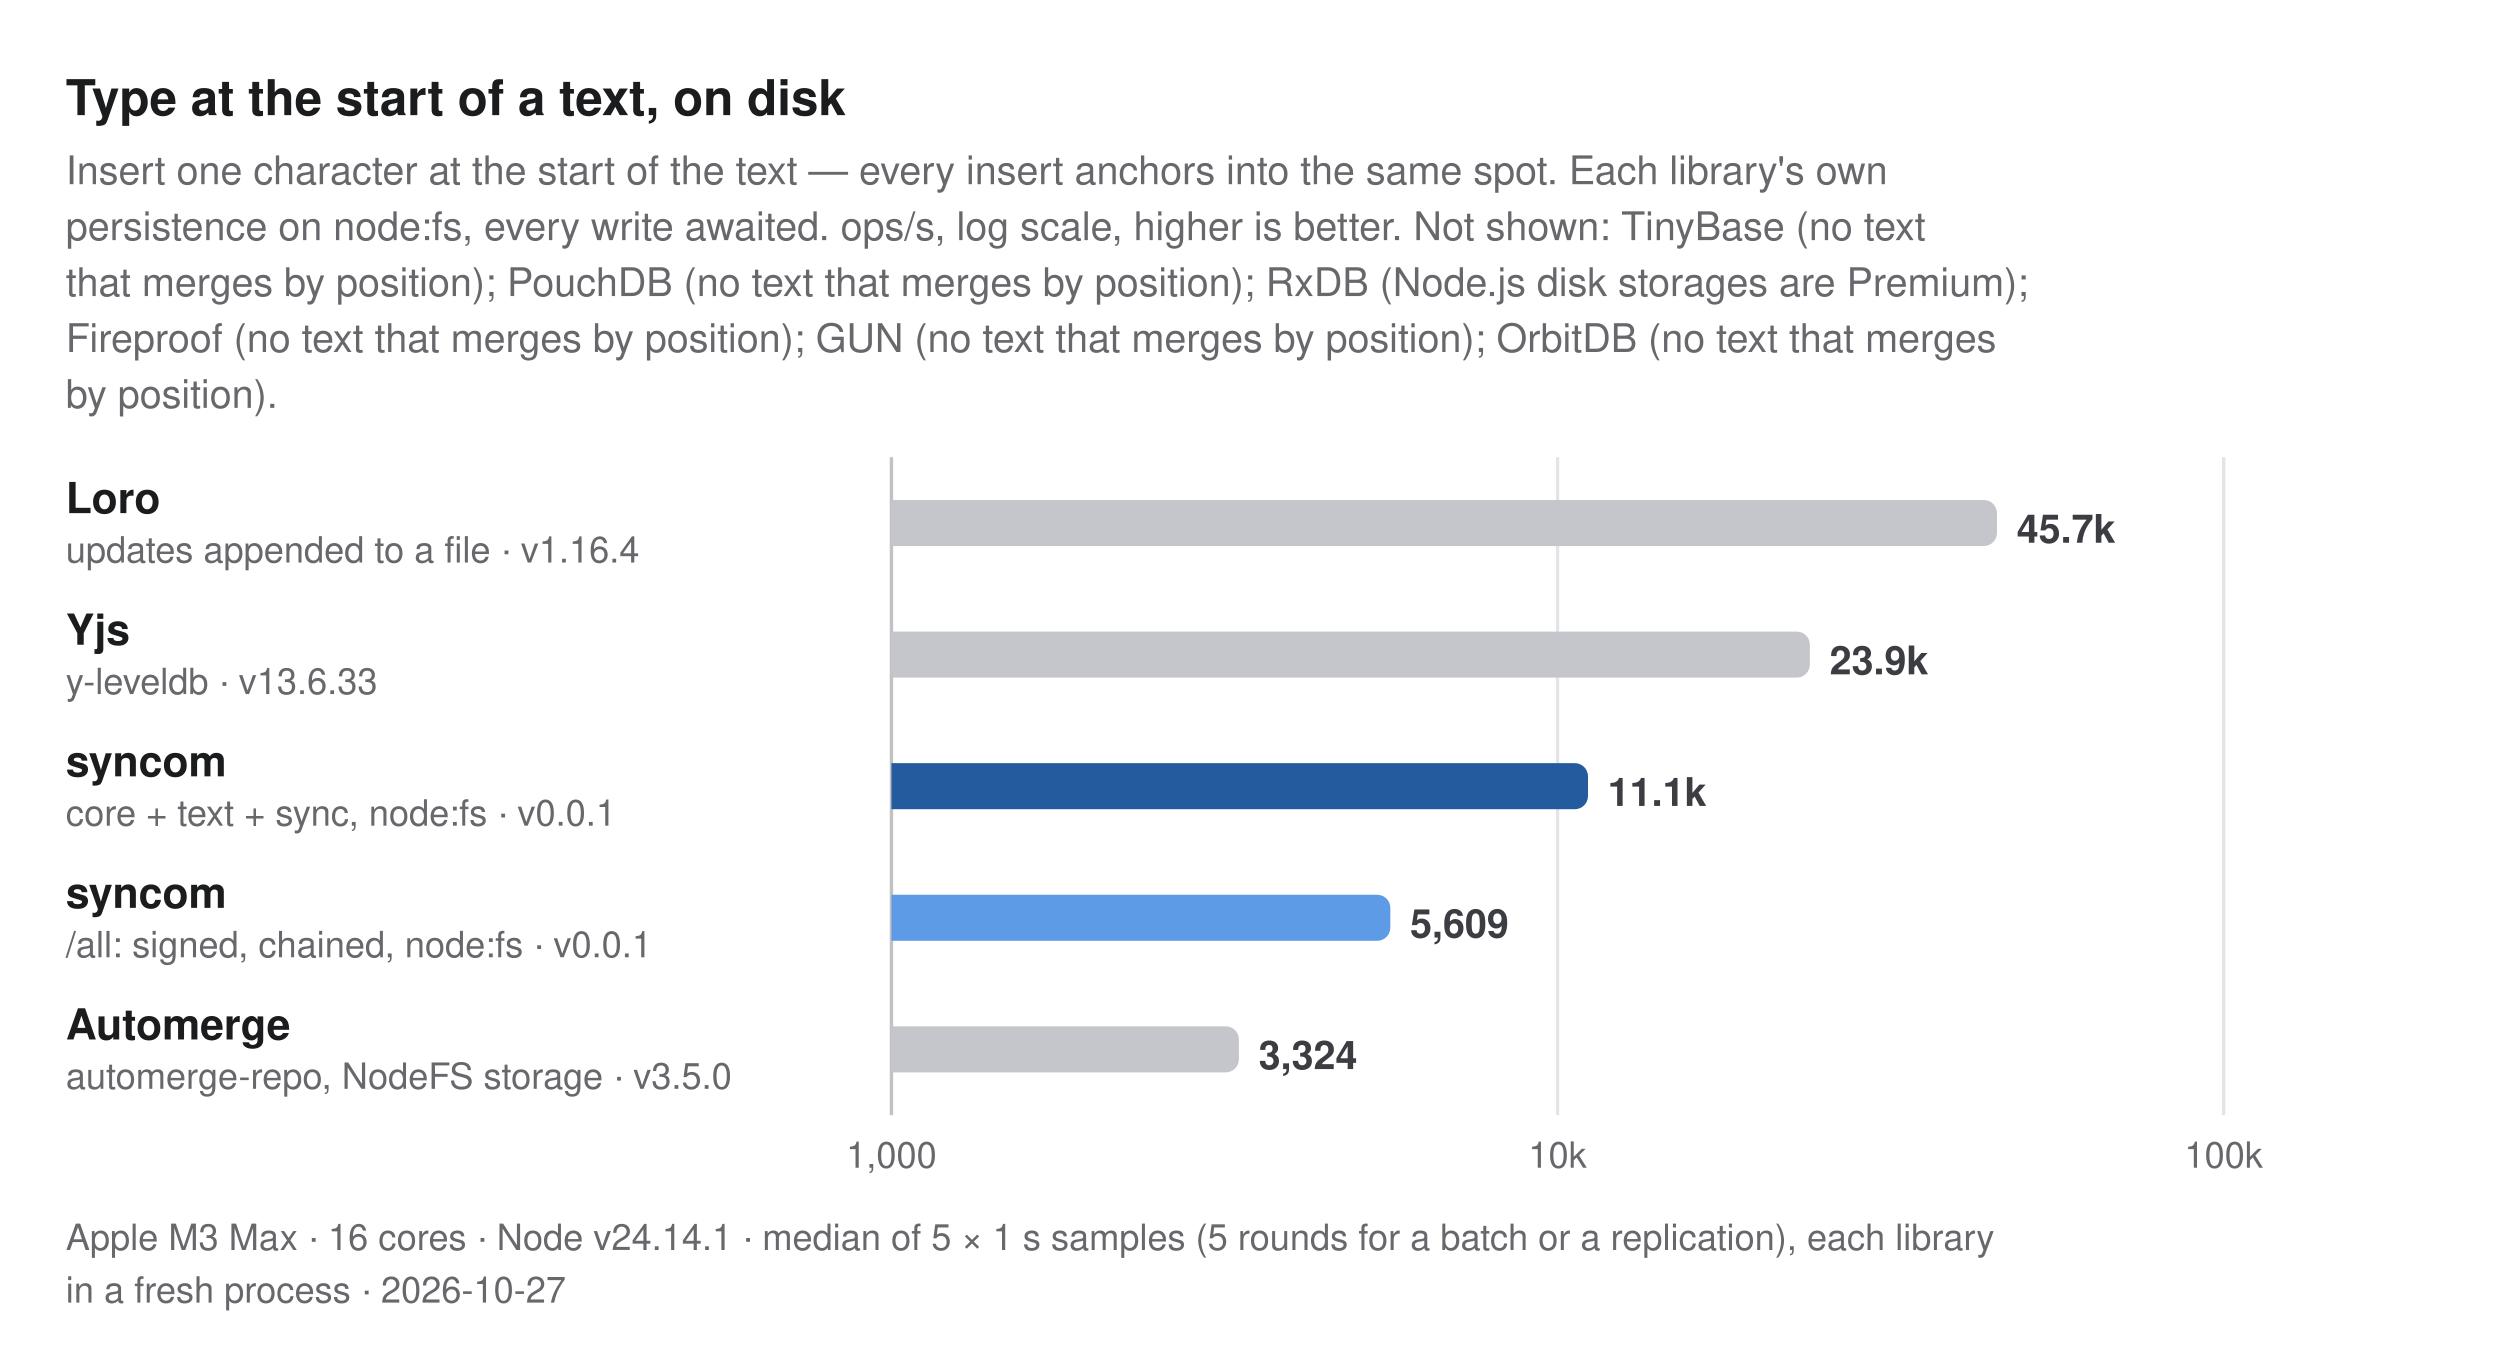
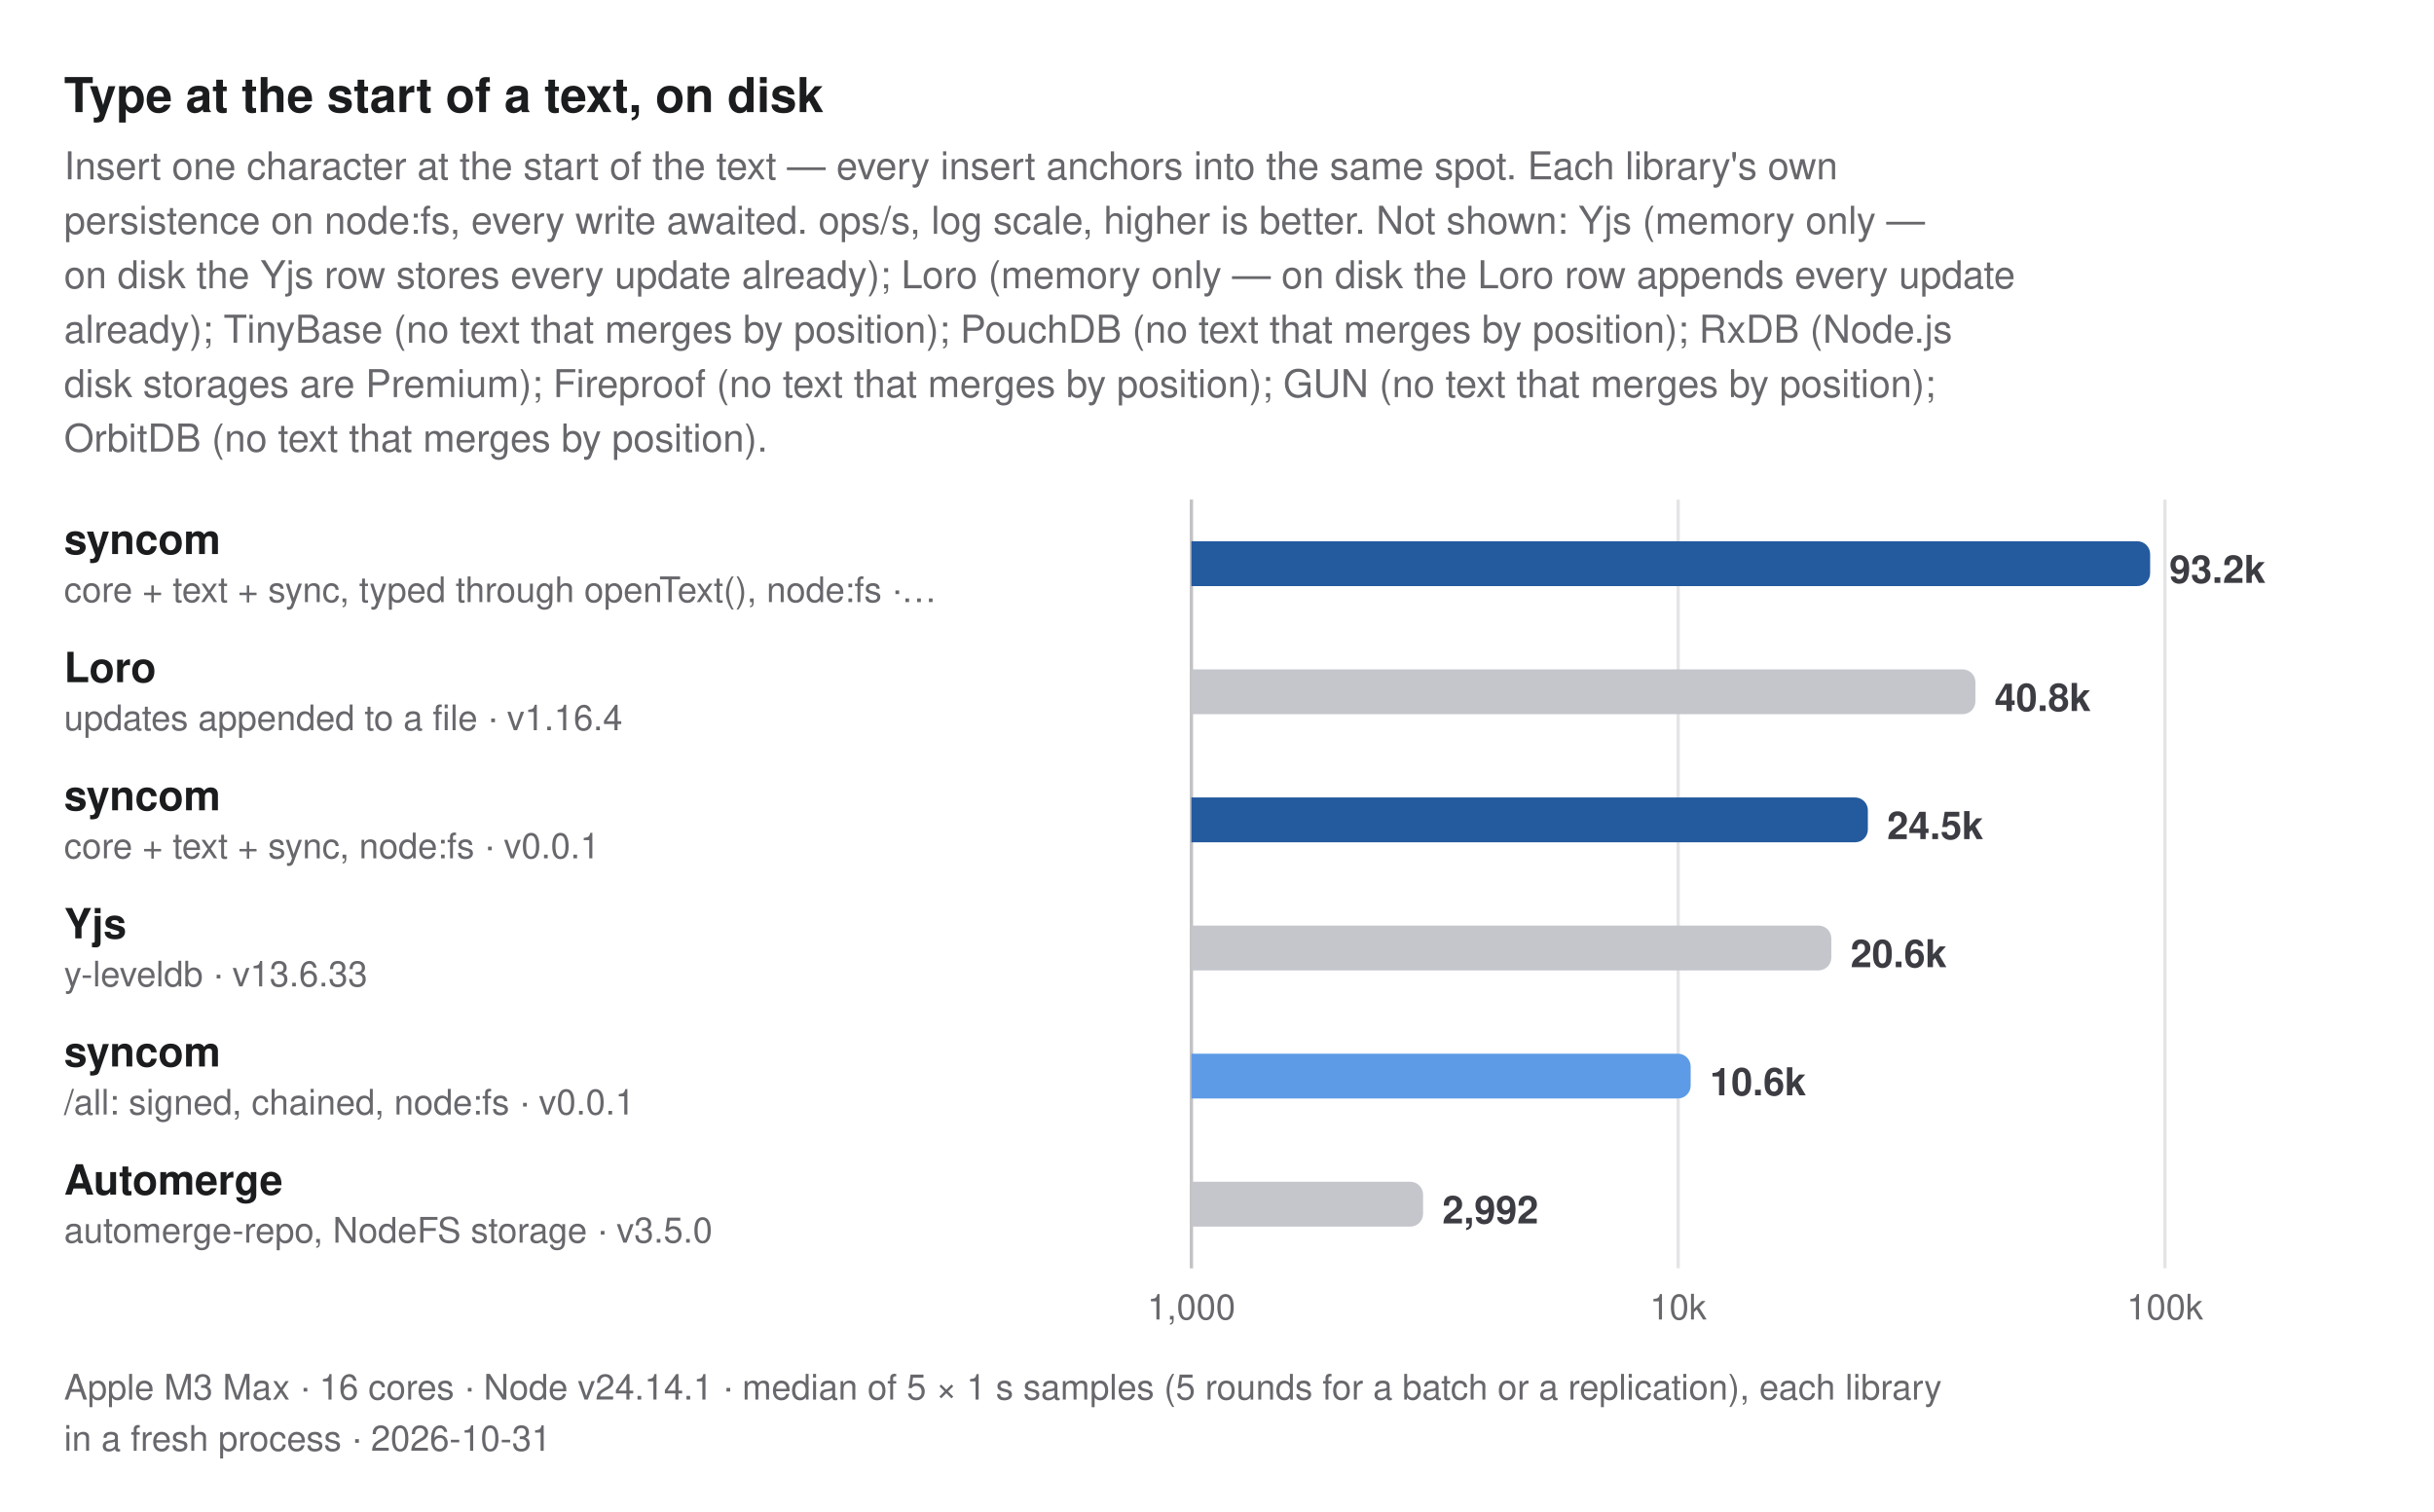
- <svg xmlns="http://www.w3.org/2000/svg" width="760" height="415" viewBox="0 0 760 415" role="img" aria-label="Type at the start of a text, on disk. Insert one character at the start of the text — every insert anchors into the same spot. Each library's own persistence on node:fs, every write awaited. ops/s, log scale, higher is better. Not shown: TinyBase (no text that merges by position); PouchDB (no text that merges by position); RxDB (Node.js disk storages are Premium); Fireproof (no text that merges by position); GUN (no text that merges by position); OrbitDB (no text that merges by position).">
+ <svg xmlns="http://www.w3.org/2000/svg" width="760" height="472" viewBox="0 0 760 472" role="img" aria-label="Type at the start of a text, on disk. Insert one character at the start of the text — every insert anchors into the same spot. Each library's own persistence on node:fs, every write awaited. ops/s, log scale, higher is better. Not shown: Yjs (memory only — on disk the Yjs row stores every update already); Loro (memory only — on disk the Loro row appends every update already); TinyBase (no text that merges by position); PouchDB (no text that merges by position); RxDB (Node.js disk storages are Premium); Fireproof (no text that merges by position); GUN (no text that merges by position); OrbitDB (no text that merges by position).">
  <style>
  text { font-family: -apple-system, BlinkMacSystemFont, "Segoe UI", Helvetica, Arial, sans-serif; }
  .title { font-size: 15px; font-weight: 700; fill: #1b1c1e; }
  .subtitle, .caption { font-size: 12px; fill: #67676c; }
  .caption { font-size: 11px; }
  .group { font-size: 11px; font-weight: 600; letter-spacing: 0.06em; fill: #67676c; }
  .label { font-size: 13px; font-weight: 600; fill: #1b1c1e; }
  .label.primary, .label.secondary { font-weight: 700; }
  .sublabel { font-size: 11px; fill: #67676c; }
  .value { font-size: 12px; font-weight: 600; fill: #3c3c43; font-variant-numeric: tabular-nums; }
  .value.small { font-size: 10px; }
  .legend { font-size: 11px; fill: #3c3c43; }
  .tick { font-size: 11px; fill: #67676c; font-variant-numeric: tabular-nums; }
  .grid { stroke: #e4e4e7; stroke-width: 1; }
  .axis { stroke: #c2c2c4; stroke-width: 1; }
  .ref { stroke: #67676c; stroke-width: 1; stroke-dasharray: 3 3; }
  .bar { fill: #c4c6cc; }
  .bar.primary { fill: #245a9e; }
  .bar.secondary { fill: #5e9be6; }
  @media (prefers-color-scheme: dark) {
    .title, .label { fill: #dfdfd6; }
    .subtitle, .caption, .group, .sublabel, .tick { fill: #98989f; }
    .value, .legend { fill: #c2c2c4; }
    .grid { stroke: #2e2e32; }
    .axis { stroke: #48484c; }
    .ref { stroke: #98989f; }
    .bar { fill: #46474e; }
    .bar.primary { fill: #8dbcf2; }
    .bar.secondary { fill: #3d7bd0; }
  }
</style>
  <text class="title" x="20" y="35">Type at the start of a text, on disk</text>
  <text class="subtitle" x="20" y="56">Insert one character at the start of the text — every insert anchors into the same spot. Each library's own</text>
-   <text class="subtitle" x="20" y="73">persistence on node:fs, every write awaited. ops/s, log scale, higher is better. Not shown: TinyBase (no text</text>
-   <text class="subtitle" x="20" y="90">that merges by position); PouchDB (no text that merges by position); RxDB (Node.js disk storages are Premium);</text>
-   <text class="subtitle" x="20" y="107">Fireproof (no text that merges by position); GUN (no text that merges by position); OrbitDB (no text that merges</text>
-   <text class="subtitle" x="20" y="124">by position).</text>
-   <line class="grid" x1="271" y1="139" x2="271" y2="339" />
-   <text class="tick" x="271" y="355" text-anchor="middle">1,000</text>
-   <line class="grid" x1="473.5" y1="139" x2="473.5" y2="339" />
-   <text class="tick" x="473.5" y="355" text-anchor="middle">10k</text>
-   <line class="grid" x1="676" y1="139" x2="676" y2="339" />
-   <text class="tick" x="676" y="355" text-anchor="middle">100k</text>
-   <line class="axis" x1="271" y1="139" x2="271" y2="339" />
+   <text class="subtitle" x="20" y="73">persistence on node:fs, every write awaited. ops/s, log scale, higher is better. Not shown: Yjs (memory only —</text>
+   <text class="subtitle" x="20" y="90">on disk the Yjs row stores every update already); Loro (memory only — on disk the Loro row appends every update</text>
+   <text class="subtitle" x="20" y="107">already); TinyBase (no text that merges by position); PouchDB (no text that merges by position); RxDB (Node.js</text>
+   <text class="subtitle" x="20" y="124">disk storages are Premium); Fireproof (no text that merges by position); GUN (no text that merges by position);</text>
+   <text class="subtitle" x="20" y="141">OrbitDB (no text that merges by position).</text>
+   <line class="grid" x1="372" y1="156" x2="372" y2="396" />
+   <text class="tick" x="372" y="412" text-anchor="middle">1,000</text>
+   <line class="grid" x1="524" y1="156" x2="524" y2="396" />
+   <text class="tick" x="524" y="412" text-anchor="middle">10k</text>
+   <line class="grid" x1="676" y1="156" x2="676" y2="396" />
+   <text class="tick" x="676" y="412" text-anchor="middle">100k</text>
+   <line class="axis" x1="372" y1="156" x2="372" y2="396" />
  <g>
-     <text class="label" x="20" y="156">Loro</text>
-     <text class="sublabel" x="20" y="171">updates appended to a file · v1.16.4</text>
-     <path class="bar" d="M271,152H603.081A4,4 0 0 1 607.081,156V162A4,4 0 0 1 603.081,166H271Z" />
-     <text class="value" x="613.081" y="165">45.7k</text>
+     <text class="label primary" x="20" y="173">syncom</text>
+     <text class="sublabel" x="20" y="188">core + text + sync, typed through openText(), node:fs ·…</text>
+     <path class="bar primary" d="M372,169H667.367A4,4 0 0 1 671.367,173V179A4,4 0 0 1 667.367,183H372Z" />
+     <text class="value" x="677.367" y="182">93.2k</text>
  </g>
  <g>
-     <text class="label" x="20" y="196">Yjs</text>
-     <text class="sublabel" x="20" y="211">y-leveldb · v13.6.33</text>
-     <path class="bar" d="M271,192H546.201A4,4 0 0 1 550.201,196V202A4,4 0 0 1 546.201,206H271Z" />
-     <text class="value" x="556.201" y="205">23.9k</text>
+     <text class="label" x="20" y="213">Loro</text>
+     <text class="sublabel" x="20" y="228">updates appended to a file · v1.16.4</text>
+     <path class="bar" d="M372,209H612.806A4,4 0 0 1 616.806,213V219A4,4 0 0 1 612.806,223H372Z" />
+     <text class="value" x="622.806" y="222">40.8k</text>
  </g>
  <g>
-     <text class="label primary" x="20" y="236">syncom</text>
-     <text class="sublabel" x="20" y="251">core + text + sync, node:fs · v0.0.1</text>
-     <path class="bar primary" d="M271,232H478.751A4,4 0 0 1 482.751,236V242A4,4 0 0 1 478.751,246H271Z" />
-     <text class="value" x="488.751" y="245">11.1k</text>
+     <text class="label primary" x="20" y="253">syncom</text>
+     <text class="sublabel" x="20" y="268">core + text + sync, node:fs · v0.0.1</text>
+     <path class="bar primary" d="M372,249H579.23A4,4 0 0 1 583.23,253V259A4,4 0 0 1 579.23,263H372Z" />
+     <text class="value" x="589.23" y="262">24.5k</text>
  </g>
  <g>
-     <text class="label secondary" x="20" y="276">syncom</text>
-     <text class="sublabel" x="20" y="291">/all: signed, chained, node:fs · v0.0.1</text>
-     <path class="bar secondary" d="M271,272H418.657A4,4 0 0 1 422.657,276V282A4,4 0 0 1 418.657,286H271Z" />
-     <text class="value" x="428.657" y="285">5,609</text>
+     <text class="label" x="20" y="293">Yjs</text>
+     <text class="sublabel" x="20" y="308">y-leveldb · v13.6.33</text>
+     <path class="bar" d="M372,289H567.821A4,4 0 0 1 571.821,293V299A4,4 0 0 1 567.821,303H372Z" />
+     <text class="value" x="577.821" y="302">20.6k</text>
  </g>
  <g>
-     <text class="label" x="20" y="316">Automerge</text>
-     <text class="sublabel" x="20" y="331">automerge-repo, NodeFS storage · v3.5.0</text>
-     <path class="bar" d="M271,312H372.634A4,4 0 0 1 376.634,316V322A4,4 0 0 1 372.634,326H271Z" />
-     <text class="value" x="382.634" y="325">3,324</text>
+     <text class="label secondary" x="20" y="333">syncom</text>
+     <text class="sublabel" x="20" y="348">/all: signed, chained, node:fs · v0.0.1</text>
+     <path class="bar secondary" d="M372,329H523.897A4,4 0 0 1 527.897,333V339A4,4 0 0 1 523.897,343H372Z" />
+     <text class="value" x="533.897" y="342">10.6k</text>
  </g>
-   <text class="caption" x="20" y="380">Apple M3 Max · 16 cores · Node v24.14.1 · median of 5 × 1 s samples (5 rounds for a batch or a replication), each library</text>
-   <text class="caption" x="20" y="396">in a fresh process · 2026-10-27</text>
+   <g>
+     <text class="label" x="20" y="373">Automerge</text>
+     <text class="sublabel" x="20" y="388">automerge-repo, NodeFS storage · v3.5.0</text>
+     <path class="bar" d="M372,369H440.346A4,4 0 0 1 444.346,373V379A4,4 0 0 1 440.346,383H372Z" />
+     <text class="value" x="450.346" y="382">2,992</text>
+   </g>
+   <text class="caption" x="20" y="437">Apple M3 Max · 16 cores · Node v24.14.1 · median of 5 × 1 s samples (5 rounds for a batch or a replication), each library</text>
+   <text class="caption" x="20" y="453">in a fresh process · 2026-10-31</text>
</svg>
